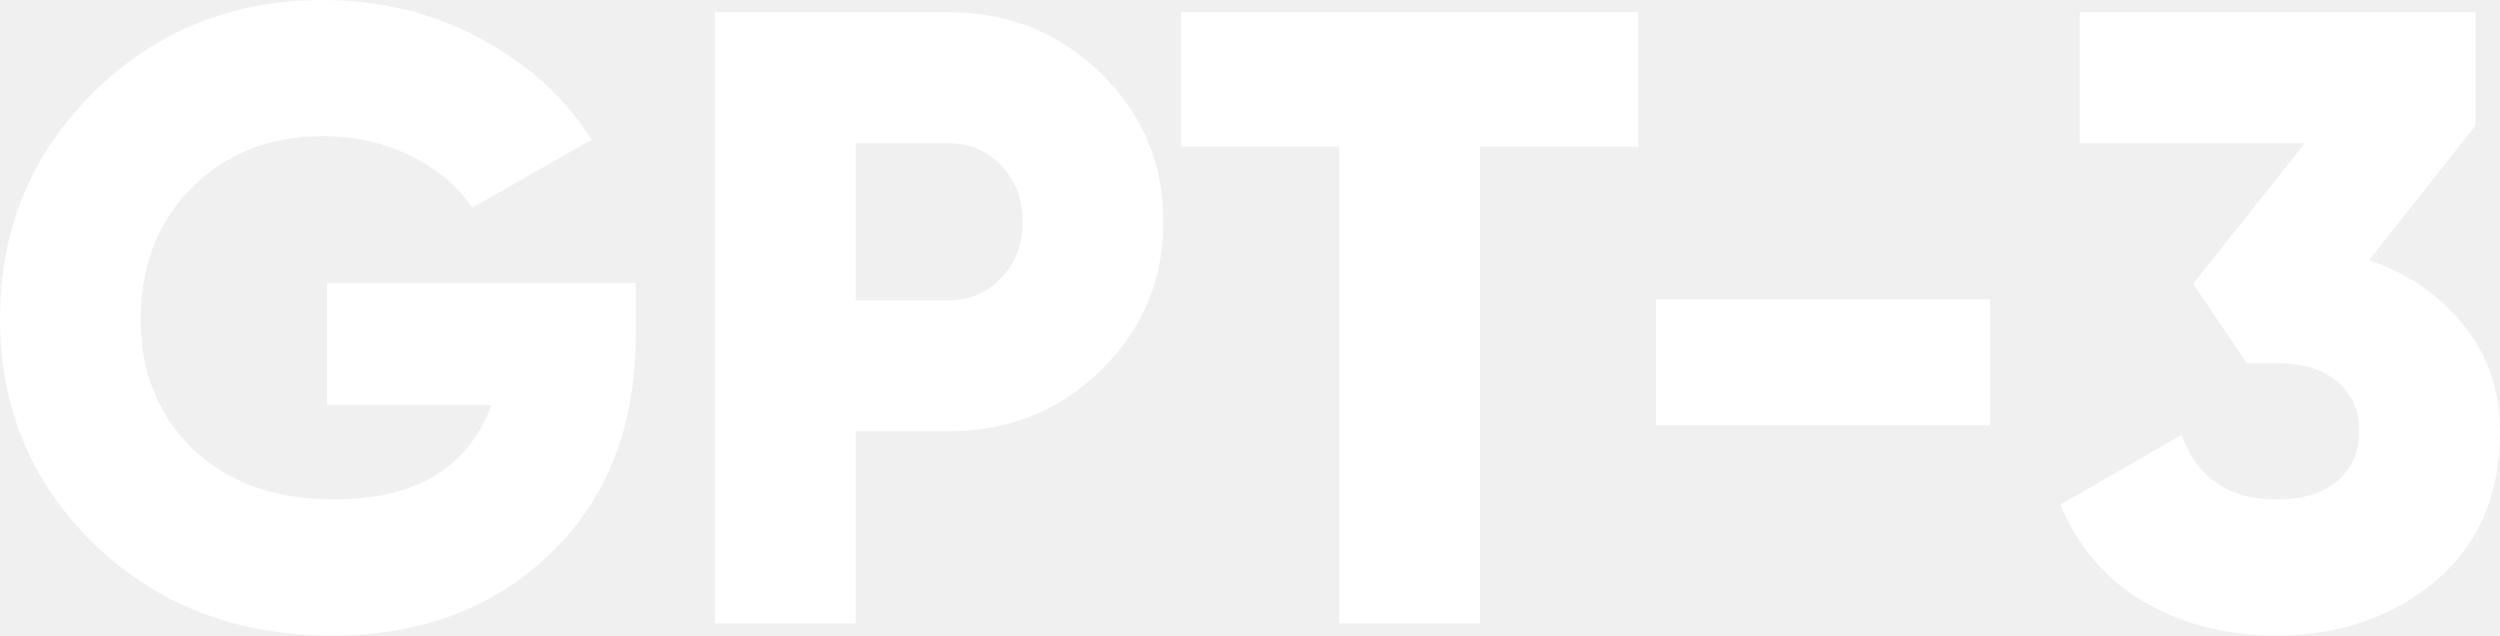
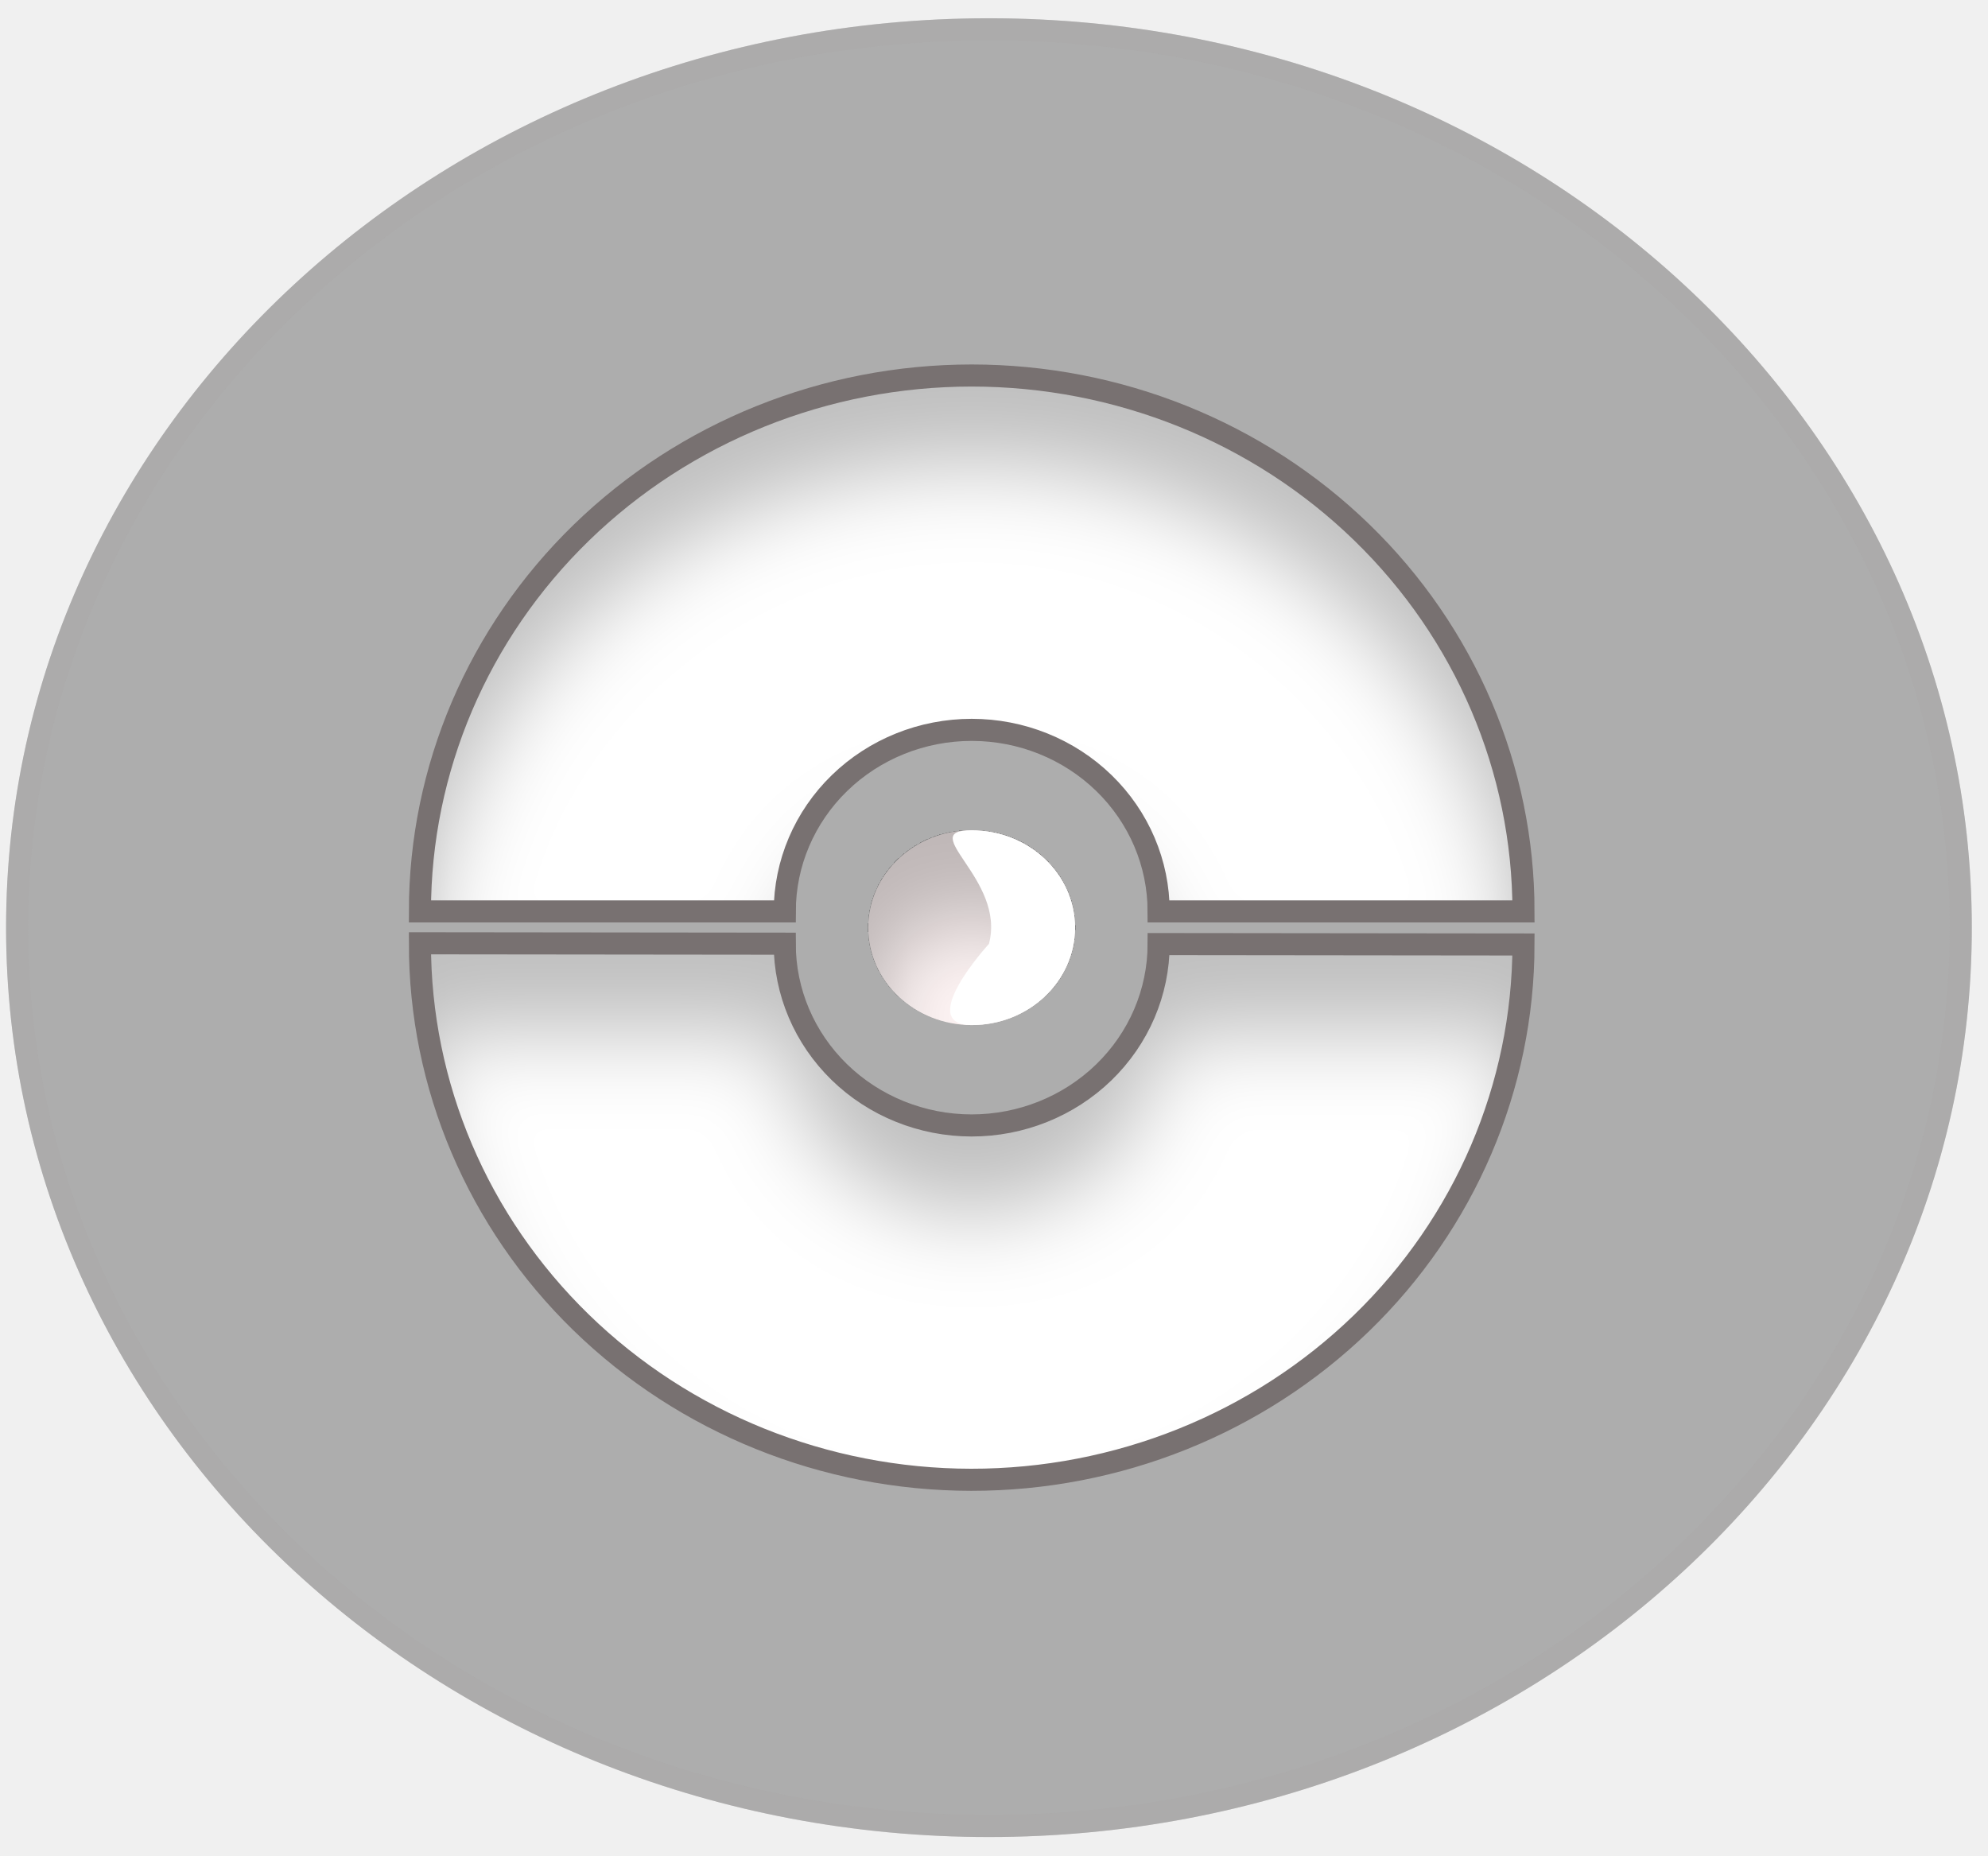
- <svg xmlns="http://www.w3.org/2000/svg" width="118" height="30" viewBox="0 0 118 30" fill="none">
-   <path d="M30.003 13.352V15.824C30.003 20.137 28.647 23.585 25.936 26.168C23.253 28.723 19.836 30 15.686 30C11.177 30 7.428 28.558 4.44 25.673C1.48 22.788 0 19.244 0 15.041C0 10.838 1.466 7.28 4.399 4.368C7.359 1.456 10.969 0 15.23 0C17.941 0 20.417 0.604 22.658 1.813C24.926 3.022 26.683 4.615 27.928 6.593L22.284 9.808C21.648 8.819 20.694 8.008 19.421 7.376C18.176 6.745 16.765 6.429 15.188 6.429C12.726 6.429 10.679 7.239 9.047 8.86C7.442 10.481 6.64 12.555 6.64 15.082C6.64 17.582 7.47 19.629 9.13 21.223C10.79 22.788 13.003 23.571 15.769 23.571C19.615 23.571 22.091 22.088 23.197 19.121H15.437V13.352H30.003Z" fill="white" />
-   <path d="M44.743 0.577C47.593 0.577 50 1.538 51.964 3.462C53.928 5.385 54.91 7.72 54.91 10.467C54.91 13.214 53.928 15.55 51.964 17.473C50 19.396 47.593 20.357 44.743 20.357H40.386V29.423H33.746V0.577H44.743ZM44.743 14.176C45.767 14.176 46.611 13.819 47.275 13.104C47.938 12.39 48.27 11.511 48.27 10.467C48.27 9.423 47.938 8.544 47.275 7.83C46.611 7.115 45.767 6.758 44.743 6.758H40.386V14.176H44.743Z" fill="white" />
-   <path d="M77.322 0.577V6.923H69.853V29.423H63.213V6.923H55.743V0.577H77.322Z" fill="white" />
-   <path d="M78.162 20.069V14.135H93.931V20.069H78.162Z" fill="white" />
-   <path d="M111.817 12.28C113.67 12.912 115.164 13.942 116.299 15.371C117.433 16.772 118 18.434 118 20.357C118 23.379 116.976 25.742 114.929 27.445C112.882 29.148 110.378 30 107.418 30C105.122 30 103.061 29.478 101.235 28.434C99.437 27.39 98.109 25.852 97.251 23.819L102.978 20.522C103.697 22.555 105.177 23.571 107.418 23.571C108.718 23.571 109.7 23.269 110.364 22.665C111.028 22.06 111.36 21.291 111.36 20.357C111.36 19.423 111.028 18.654 110.364 18.049C109.7 17.445 108.718 17.143 107.418 17.143H106.049L103.517 13.393L108.787 6.758H98.164V0.577H116.838V5.934L111.817 12.28Z" fill="white" />
+ <svg xmlns="http://www.w3.org/2000/svg" width="90" height="84" viewBox="0 0 90 84" fill="none">
+   <ellipse cx="44.771" cy="41.996" rx="44.496" ry="41.169" fill="black" fill-opacity="0.28" />
+   <path d="M88.767 41.996C88.767 64.421 69.107 82.665 44.771 82.665C20.436 82.665 0.775 64.421 0.775 41.996C0.775 19.57 20.436 1.326 44.771 1.326C69.107 1.326 88.767 19.57 88.767 41.996Z" stroke="#A8A6A6" stroke-opacity="0.35" />
+   <g filter="url(#filter0_i_23_20)">
+     <path d="M68.971 41.261C68.971 34.826 66.339 28.655 61.654 24.106C56.97 19.556 50.616 17 43.991 17C37.365 17 31.012 19.556 26.327 24.106C21.642 28.655 19.011 34.826 19.011 41.261L35.528 41.261C35.528 39.081 36.42 36.99 38.007 35.449C39.594 33.908 41.746 33.042 43.991 33.042C46.235 33.042 48.388 33.908 49.975 35.449C51.562 36.99 52.453 39.081 52.453 41.261H68.971Z" fill="white" />
+   </g>
+   <path d="M68.971 41.261C68.971 34.826 66.339 28.655 61.654 24.106C56.97 19.556 50.616 17 43.991 17C37.365 17 31.012 19.556 26.327 24.106C21.642 28.655 19.011 34.826 19.011 41.261L35.528 41.261C35.528 39.081 36.42 36.99 38.007 35.449C39.594 33.908 41.746 33.042 43.991 33.042C46.235 33.042 48.388 33.908 49.975 35.449C51.562 36.99 52.453 39.081 52.453 41.261H68.971Z" stroke="#787171" />
+   <g filter="url(#filter1_i_23_20)">
+     <path d="M19.011 42.704C19.003 49.139 21.627 55.312 26.306 59.867C30.986 64.422 37.336 66.984 43.962 66.992C50.587 66.999 56.944 64.449 61.634 59.905C66.324 55.36 68.963 49.192 68.971 42.758L52.454 42.74C52.452 44.92 51.557 47.01 49.968 48.55C48.379 50.089 46.225 50.953 43.981 50.951C41.736 50.948 39.584 50.08 37.999 48.537C36.414 46.994 35.524 44.902 35.527 42.722L19.011 42.704Z" fill="white" />
+   </g>
+   <path d="M19.011 42.704C19.003 49.139 21.627 55.312 26.306 59.867C30.986 64.422 37.336 66.984 43.962 66.992C50.587 66.999 56.944 64.449 61.634 59.905C66.324 55.36 68.963 49.192 68.971 42.758L52.454 42.74C52.452 44.92 51.557 47.01 49.968 48.55C48.379 50.089 46.225 50.953 43.981 50.951C41.736 50.948 39.584 50.08 37.999 48.537C36.414 46.994 35.524 44.902 35.527 42.722L19.011 42.704Z" stroke="#787171" />
+   <g filter="url(#filter2_i_23_20)">
+     <ellipse cx="43.991" cy="41.996" rx="4.684" ry="4.411" fill="#FFF5F5" />
+   </g>
+   <path d="M48.674 41.996C48.674 44.432 46.577 46.407 43.991 46.407C41.404 46.407 44.771 42.731 44.771 42.731C45.552 39.79 41.404 37.585 43.991 37.585C46.577 37.585 48.674 39.56 48.674 41.996Z" fill="white" />
+   <defs>
+     <filter id="filter0_i_23_20" x="18.511" y="16.5" width="50.96" height="29.261" filterUnits="userSpaceOnUse" color-interpolation-filters="sRGB">
+       <feFlood flood-opacity="0" result="BackgroundImageFix" />
+       <feBlend mode="normal" in="SourceGraphic" in2="BackgroundImageFix" result="shape" />
+       <feColorMatrix in="SourceAlpha" type="matrix" values="0 0 0 0 0 0 0 0 0 0 0 0 0 0 0 0 0 0 127 0" result="hardAlpha" />
+       <feOffset dy="4" />
+       <feGaussianBlur stdDeviation="2" />
+       <feComposite in2="hardAlpha" operator="arithmetic" k2="-1" k3="1" />
+       <feColorMatrix type="matrix" values="0 0 0 0 0 0 0 0 0 0 0 0 0 0 0 0 0 0 0.25 0" />
+       <feBlend mode="normal" in2="shape" result="effect1_innerShadow_23_20" />
+     </filter>
+     <filter id="filter1_i_23_20" x="18.511" y="42.204" width="50.961" height="29.288" filterUnits="userSpaceOnUse" color-interpolation-filters="sRGB">
+       <feFlood flood-opacity="0" result="BackgroundImageFix" />
+       <feBlend mode="normal" in="SourceGraphic" in2="BackgroundImageFix" result="shape" />
+       <feColorMatrix in="SourceAlpha" type="matrix" values="0 0 0 0 0 0 0 0 0 0 0 0 0 0 0 0 0 0 127 0" result="hardAlpha" />
+       <feOffset dy="4" />
+       <feGaussianBlur stdDeviation="2" />
+       <feComposite in2="hardAlpha" operator="arithmetic" k2="-1" k3="1" />
+       <feColorMatrix type="matrix" values="0 0 0 0 0 0 0 0 0 0 0 0 0 0 0 0 0 0 0.25 0" />
+       <feBlend mode="normal" in2="shape" result="effect1_innerShadow_23_20" />
+     </filter>
+     <filter id="filter2_i_23_20" x="39.307" y="37.585" width="9.368" height="12.822" filterUnits="userSpaceOnUse" color-interpolation-filters="sRGB">
+       <feFlood flood-opacity="0" result="BackgroundImageFix" />
+       <feBlend mode="normal" in="SourceGraphic" in2="BackgroundImageFix" result="shape" />
+       <feColorMatrix in="SourceAlpha" type="matrix" values="0 0 0 0 0 0 0 0 0 0 0 0 0 0 0 0 0 0 127 0" result="hardAlpha" />
+       <feOffset dy="4" />
+       <feGaussianBlur stdDeviation="2" />
+       <feComposite in2="hardAlpha" operator="arithmetic" k2="-1" k3="1" />
+       <feColorMatrix type="matrix" values="0 0 0 0 0 0 0 0 0 0 0 0 0 0 0 0 0 0 0.25 0" />
+       <feBlend mode="normal" in2="shape" result="effect1_innerShadow_23_20" />
+     </filter>
+   </defs>
</svg>
